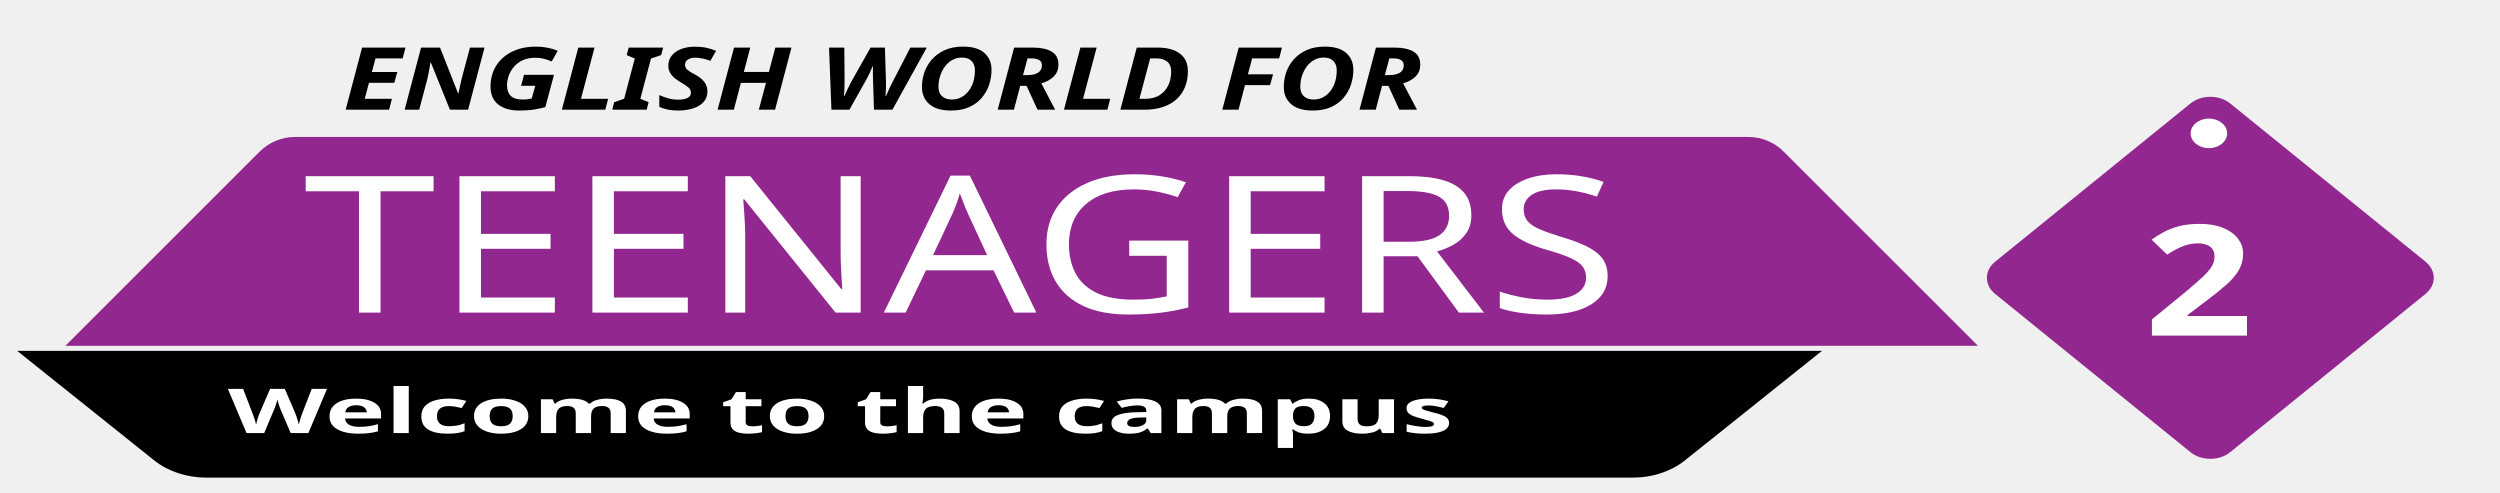
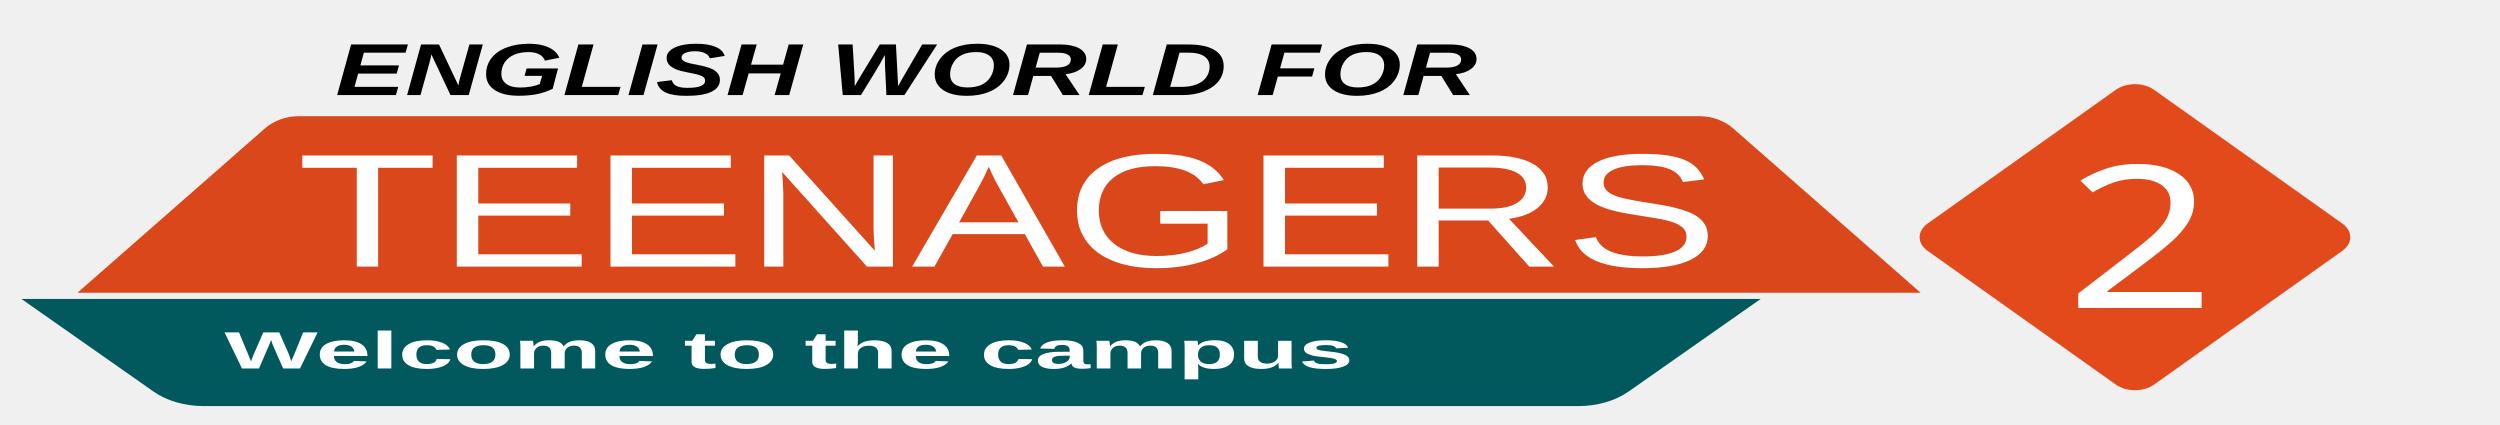
- <svg xmlns="http://www.w3.org/2000/svg" version="1.1" id="svg815" xml:space="preserve" width="660" height="130" viewBox="0 0 660 130">
+ <svg xmlns="http://www.w3.org/2000/svg" version="1.1" id="svg815" xml:space="preserve" width="530" height="90" viewBox="0 0 530 90">
  <defs id="defs819">
    <radialGradient fx="0" fy="0" cx="0" cy="0" r="1" gradientUnits="userSpaceOnUse" gradientTransform="matrix(403.9425,0,0,-403.9425,375,250)" spreadMethod="pad" id="radialGradient841">
      <stop style="stop-opacity:1;stop-color:#ffffff" offset="0" id="stop837" />
      <stop style="stop-opacity:1;stop-color:#dadbdc" offset="1" id="stop839" />
    </radialGradient>
    <clipPath clipPathUnits="userSpaceOnUse" id="clipPath851">
      <path d="M 0,500 H 750 V 0 H 0 Z" id="path849" />
    </clipPath>
    <clipPath clipPathUnits="userSpaceOnUse" id="clipPath875">
      <path d="M 0,500 H 750 V 0 H 0 Z" id="path873" />
    </clipPath>
    <clipPath clipPathUnits="userSpaceOnUse" id="clipPath891">
      <path d="M 0,500 H 750 V 0 H 0 Z" id="path889" />
    </clipPath>
    <clipPath clipPathUnits="userSpaceOnUse" id="clipPath913">
      <path d="M 0,500 H 750 V 0 H 0 Z" id="path911" />
    </clipPath>
    <clipPath clipPathUnits="userSpaceOnUse" id="clipPath957">
      <path d="M 0,500 H 750 V 0 H 0 Z" id="path955" />
    </clipPath>
    <clipPath clipPathUnits="userSpaceOnUse" id="clipPath993">
      <path d="M 0,500 H 750 V 0 H 0 Z" id="path991" />
    </clipPath>
    <clipPath clipPathUnits="userSpaceOnUse" id="clipPath1017">
      <path d="M 0,500 H 750 V 0 H 0 Z" id="path1015" />
    </clipPath>
    <clipPath clipPathUnits="userSpaceOnUse" id="clipPath1041">
      <path d="M 0,500 H 750 V 0 H 0 Z" id="path1039" />
    </clipPath>
    <clipPath clipPathUnits="userSpaceOnUse" id="clipPath1065">
      <path d="M 0,500 H 750 V 0 H 0 Z" id="path1063" />
    </clipPath>
    <clipPath clipPathUnits="userSpaceOnUse" id="clipPath1093">
      <path d="M 0,500 H 750 V 0 H 0 Z" id="path1091" />
    </clipPath>
    <clipPath clipPathUnits="userSpaceOnUse" id="clipPath1117">
      <path d="M 0,500 H 750 V 0 H 0 Z" id="path1115" />
    </clipPath>
    <clipPath clipPathUnits="userSpaceOnUse" id="clipPath1165">
      <path d="M 0,500 H 750 V 0 H 0 Z" id="path1163" />
    </clipPath>
    <clipPath clipPathUnits="userSpaceOnUse" id="clipPath1205">
      <path d="M 0,500 H 750 V 0 H 0 Z" id="path1203" />
    </clipPath>
    <clipPath clipPathUnits="userSpaceOnUse" id="clipPath1309">
      <path d="M 0,500 H 750 V 0 H 0 Z" id="path1307" />
    </clipPath>
    <clipPath clipPathUnits="userSpaceOnUse" id="clipPath1373">
      <path d="M 0,500 H 750 V 0 H 0 Z" id="path1371" />
    </clipPath>
  </defs>
-   <g id="g823" transform="matrix(1.333333,0,0,-1.333333,0,130)">
+   <g id="g823" transform="matrix(1.333333,0,0,-1.333333,0,89.99999)">
    <g clip-path="url(#clipPath1117)" id="g1113" transform="translate(0,183.6483)" />
-     <g transform="matrix(1.756689,0,0,1.423175,433.7089,7.974764)" id="g1119">
-       <path id="path1121" style="fill:#92278f;fill-opacity:1;fill-rule:nonzero;stroke:none" d="m 0,0 -22.015,22.015 c -1.237,1.237 -1.237,3.244 0,4.481 L 0,48.511 c 1.238,1.238 3.244,1.238 4.482,0 L 26.496,26.496 c 1.238,-1.237 1.238,-3.244 0,-4.481 L 4.482,0 C 3.244,-1.238 1.238,-1.238 0,0" />
+     <g transform="matrix(1.359475,0,0,0.9660298,336.4116,6.355114)" id="g1119" style="fill:#e24a1b;fill-opacity:1">
+       <path id="path1121" style="fill:#e24a1b;fill-opacity:1;fill-rule:nonzero;stroke:none" d="m 0,0 -22.015,22.015 c -1.237,1.237 -1.237,3.244 0,4.481 L 0,48.511 c 1.238,1.238 3.244,1.238 4.482,0 L 26.496,26.496 c 1.238,-1.237 1.238,-3.244 0,-4.481 L 4.482,0 C 3.244,-1.238 1.238,-1.238 0,0" />
    </g>
-     <g transform="matrix(1.561457,0,0,1.560648,353.1497,67.49774)" id="g1123">
-       <path id="path1125" style="fill:#92278f;fill-opacity:1;fill-rule:nonzero;stroke:none" d="m 0,0 c -1.184,1.184 -2.789,1.849 -4.463,1.849 h -184.305 c -1.673,0 -3.279,-0.665 -4.462,-1.849 l -24.648,-24.648 H 24.648 Z" />
+     <g transform="matrix(1.208388,0,0,1.059345,275.5962,47.06405)" id="g1123" style="fill:#d9471a;fill-opacity:1">
+       <path id="path1125" style="fill:#d9471a;fill-opacity:1;fill-rule:nonzero;stroke:none" d="m 0,0 c -1.184,1.184 -2.789,1.849 -4.463,1.849 h -184.305 c -1.673,0 -3.279,-0.665 -4.462,-1.849 l -24.648,-24.648 H 24.648 Z" />
    </g>
-     <g transform="matrix(2.205714,0,0,1.762972,30.54619,6.336798)" id="g1127">
-       <path id="path1129" style="fill:#000000;fill-opacity:1;fill-rule:nonzero;stroke:none" d="m 0,0 c 1.236,-1.236 2.913,-1.931 4.661,-1.931 h 128.075 c 1.748,0 3.424,0.695 4.661,1.931 L 149.7,12.303 H -12.303 Z" />
+     <g transform="matrix(1.706968,0,0,1.196679,24.41013,5.243287)" id="g1127" style="fill:#00585c;fill-opacity:0.992">
+       <path id="path1129" style="fill:#00585c;fill-opacity:0.992;fill-rule:nonzero;stroke:none" d="m 0,0 c 1.236,-1.236 2.913,-1.931 4.661,-1.931 h 128.075 c 1.748,0 3.424,0.695 4.661,1.931 L 149.7,12.303 H -12.303 Z" />
    </g>
-     <g transform="matrix(1.756689,0,0,1.423175,440.9761,71.09534)" id="g1135">
-       <path id="path1137" style="fill:#ffffff;fill-opacity:1;fill-rule:nonzero;stroke:none" d="m 0,0 c 0,-1.136 -0.921,-2.057 -2.057,-2.057 -1.136,0 -2.057,0.921 -2.057,2.057 0,1.136 0.921,2.057 2.057,2.057 C -0.921,2.057 0,1.136 0,0" />
-     </g>
-     <text transform="scale(1.118541,-0.8940218)" style="font-style:italic;font-variant:normal;font-weight:bold;font-stretch:normal;font-size:19.263px;font-family:Barlow;-inkscape-font-specification:Barlow-BoldItalic;writing-mode:lr-tb;fill:#000000;fill-opacity:1;fill-rule:nonzero;stroke:none;stroke-width:1.972" id="text1141" x="60.689" y="-84.765">
-       <tspan id="tspan1139" x="60.689" y="-84.765" style="stroke-width:1.972">ENGLISH WORLD FOR</tspan>
+     <text transform="scale(1.194329,-0.8372905)" style="font-style:italic;font-variant:normal;font-weight:bold;font-stretch:normal;font-size:13.962px;font-family:Barlow;-inkscape-font-specification:Barlow-BoldItalic;writing-mode:lr-tb;fill:#000000;fill-opacity:1;fill-rule:nonzero;stroke:none;stroke-width:1.429" id="text1141" x="44.631" y="-62.561">
+       <tspan id="tspan1139" x="44.631" y="-62.561" style="stroke-width:1.429;-inkscape-font-specification:'Arial Bold Italic';font-family:Arial;font-weight:bold;font-style:italic;font-stretch:normal;font-variant:normal">ENGLISH WORLD FOR</tspan>
    </text>
-     <text transform="scale(1.111011,-0.9000811)" style="font-variant:normal;font-weight:bold;font-stretch:normal;font-size:33.938px;font-family:Barlow;-inkscape-font-specification:Barlow-Bold;writing-mode:lr-tb;fill:#ffffff;fill-opacity:1;fill-rule:nonzero;stroke:none;stroke-width:1.581" id="text1145" x="382.148" y="-34.498">
-       <tspan id="tspan1143" x="382.148" y="-34.498" style="stroke-width:1.581">2</tspan>
+     <text transform="scale(1.194329,-0.8372905)" style="font-variant:normal;font-weight:500;font-stretch:normal;font-size:30.677px;font-family:'Barlow Medium';-inkscape-font-specification:Barlow-Medium;writing-mode:lr-tb;fill:#ffffff;fill-opacity:1;fill-rule:nonzero;stroke:none;stroke-width:1.429" id="text1149" x="39.557" y="-29.984">
+       <tspan id="tspan1147" x="39.557" y="-29.984" style="stroke-width:1.429;-inkscape-font-specification:Arial;font-family:Arial;font-weight:normal;font-style:normal;font-stretch:normal;font-variant:normal">TEENAGERS</tspan>
    </text>
-     <text transform="scale(1.118541,-0.8940218)" style="font-variant:normal;font-weight:500;font-stretch:normal;font-size:42.326px;font-family:'Barlow Medium';-inkscape-font-specification:Barlow-Medium;writing-mode:lr-tb;fill:#ffffff;fill-opacity:1;fill-rule:nonzero;stroke:none;stroke-width:1.972" id="text1149" x="53.687" y="-39.818">
-       <tspan id="tspan1147" x="53.687" y="-39.818" style="stroke-width:1.972">TEENAGERS</tspan>
+     <text transform="scale(1.373692,-0.7279652)" style="font-variant:normal;font-weight:bold;font-stretch:normal;font-size:11.434px;font-family:Barlow;-inkscape-font-specification:Barlow-Bold;writing-mode:lr-tb;fill:#ffffff;fill-opacity:1;fill-rule:nonzero;stroke:none;stroke-width:1.644" id="text1157" x="25.976" y="-12.249">
+       <tspan id="tspan1155" style="font-size:11.434px;stroke-width:1.644;-inkscape-font-specification:'Arial Bold';font-family:Arial;font-weight:bold;font-style:normal;font-stretch:normal;font-variant:normal" x="25.976" y="-12.249">Welcome to the campus</tspan>
    </text>
-     <text transform="scale(1.286523,-0.777289)" style="font-variant:normal;font-weight:bold;font-stretch:normal;font-size:15.776px;font-family:Barlow;-inkscape-font-specification:Barlow-Bold;writing-mode:lr-tb;fill:#ffffff;fill-opacity:1;fill-rule:nonzero;stroke:none;stroke-width:2.268" id="text1157" x="35.066" y="-15.115">
-       <tspan id="tspan1155" style="font-size:15.776px;stroke-width:2.268" x="35.066" y="-15.115">Welcome to the campus</tspan>
+     <text transform="scale(1.146598,-0.8721454)" style="font-variant:normal;font-weight:500;font-stretch:normal;font-size:36.244px;font-family:'Barlow Medium';-inkscape-font-specification:Barlow-Medium;writing-mode:lr-tb;fill:#ffffff;fill-opacity:1;fill-rule:nonzero;stroke:none;stroke-width:1.689" id="text1149-3" x="286.457" y="-21.258">
+       <tspan id="tspan1147-4" x="286.457" y="-21.258" style="stroke-width:1.689">2</tspan>
    </text>
  </g>
</svg>
